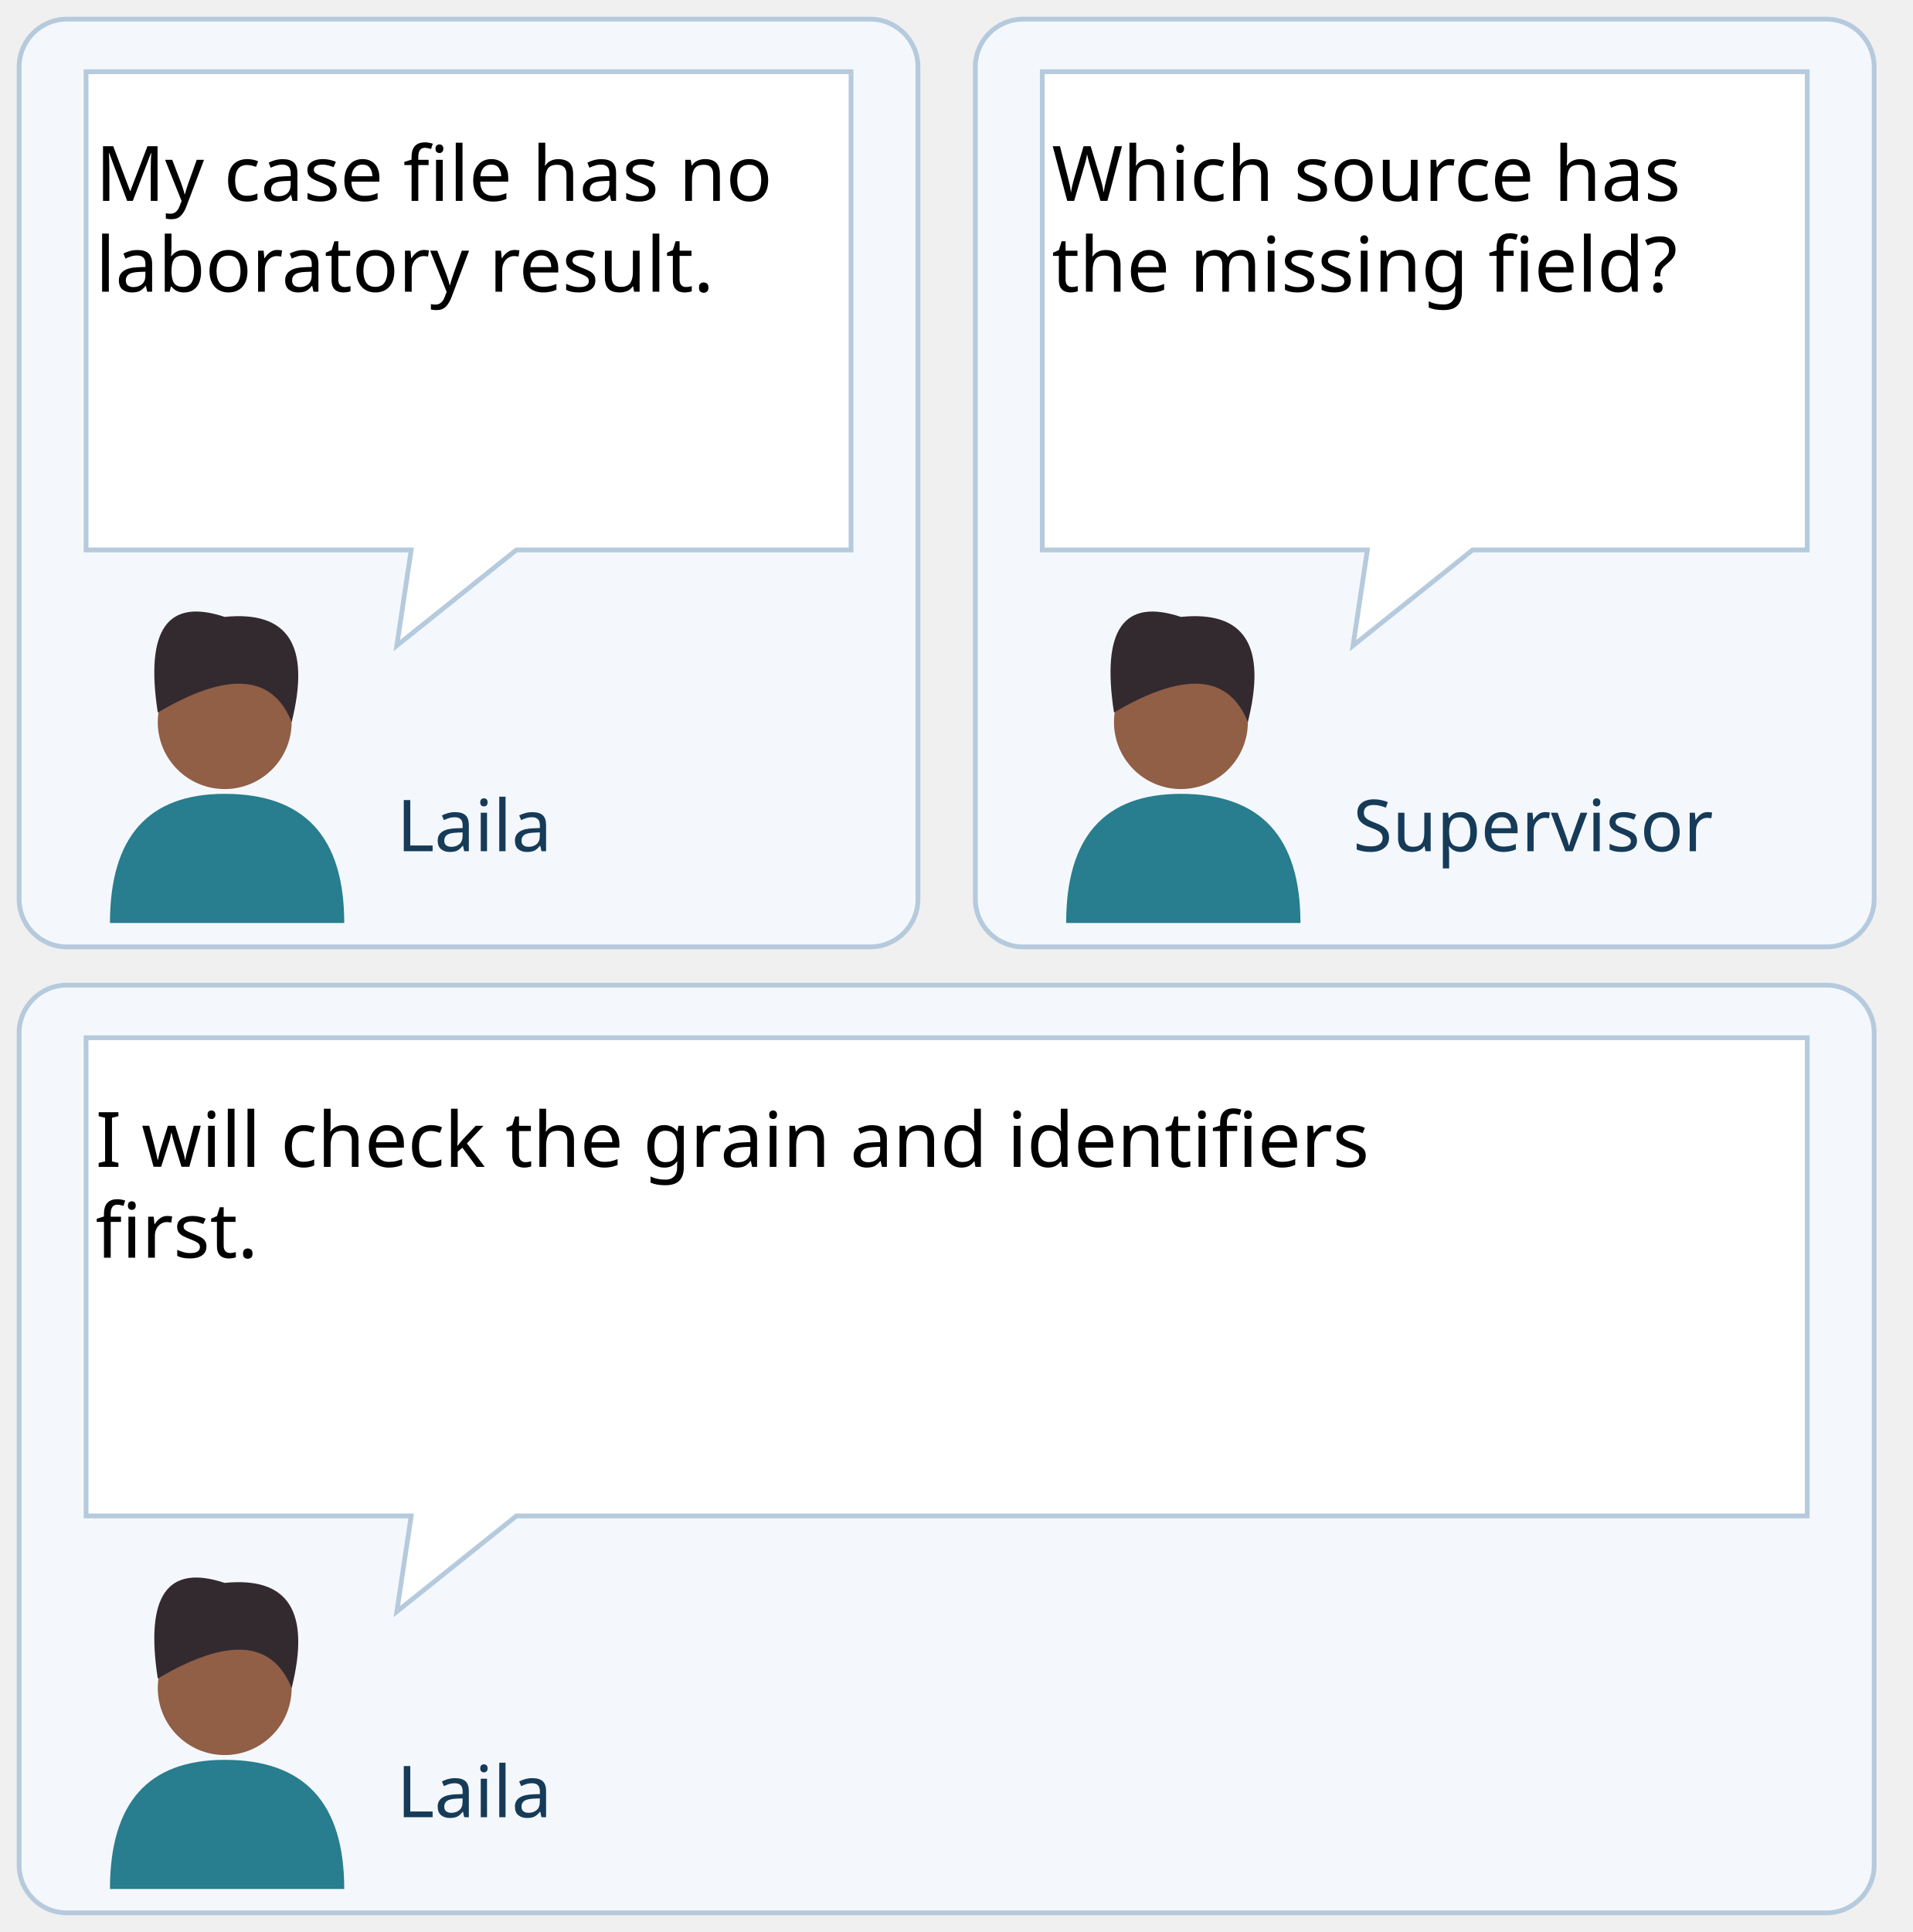
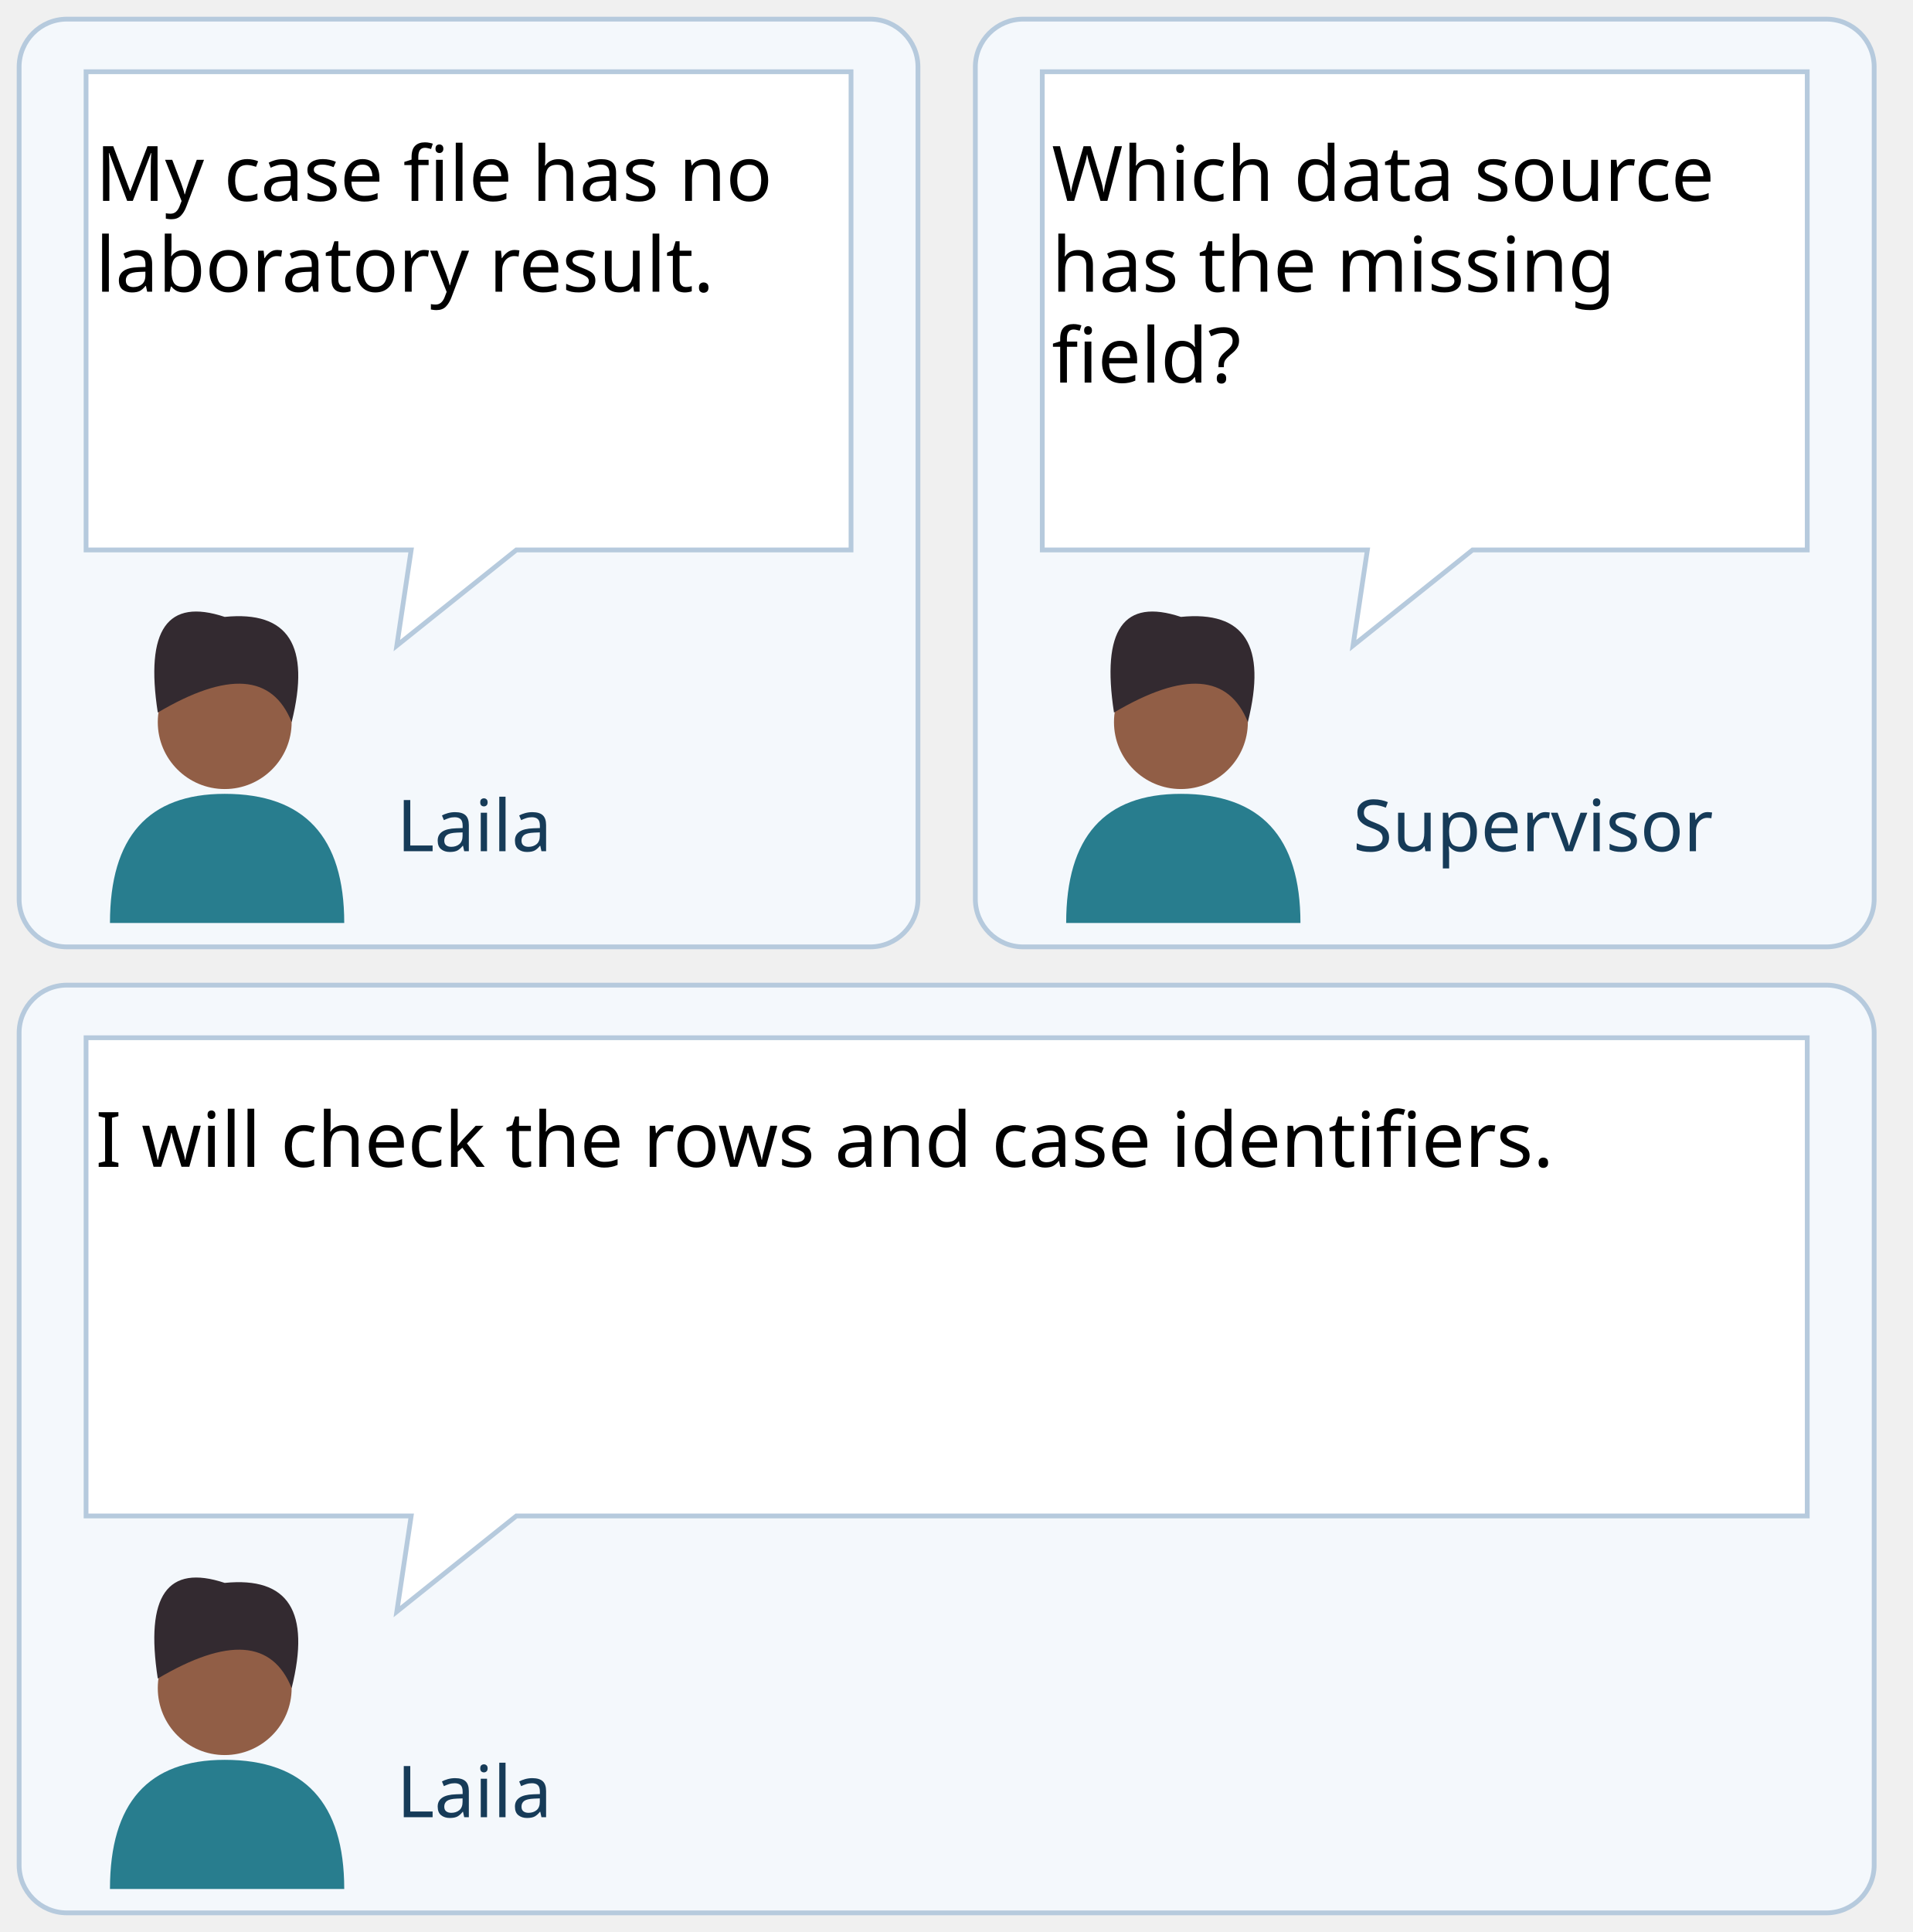
<svg xmlns="http://www.w3.org/2000/svg" viewBox="0 0 400 404" role="img">
  <g transform="translate(0,0)">
    <rect x="4" y="4" width="188" height="194" rx="10" fill="#f4f8fc" stroke="#b6cadd" />
    <path d="M18 15H178V115H108l-25 20 3-20H18z" fill="white" stroke="#b6cadd" />
    <text font-family="sans-serif" font-size="16" y="23">
      <tspan x="20" dy="19">My case file has no</tspan>
      <tspan x="20" dy="19">laboratory result.</tspan>
    </text>
    <circle cx="47" cy="151" r="14" fill="#915e46" />
    <path d="M33 149q-4-26 14-20q20-2 14 22q-6-15-28-2" fill="#332a30" />
    <path d="M23 193q0-27 24-27q25 0 25 27" fill="#287d8e" />
    <text x="83" y="178" font-family="sans-serif" font-size="15" fill="#163b58">Laila</text>
  </g>
  <g transform="translate(0,0)">
    <rect x="204" y="4" width="188" height="194" rx="10" fill="#f4f8fc" stroke="#b6cadd" />
    <path d="M218 15H378V115H308l-25 20 3-20H218z" fill="white" stroke="#b6cadd" />
    <text font-family="sans-serif" font-size="16" y="23">
-       <tspan x="220" dy="19">Which source has</tspan>
-       <tspan x="220" dy="19">the missing field?</tspan>
+       <tspan x="220" dy="19">Which data source</tspan>
+       <tspan x="220" dy="19">has the missing</tspan>
+       <tspan x="220" dy="19">field?</tspan>
    </text>
    <circle cx="247" cy="151" r="14" fill="#915e46" />
    <path d="M233 149q-4-26 14-20q20-2 14 22q-6-15-28-2" fill="#332a30" />
    <path d="M223 193q0-27 24-27q25 0 25 27" fill="#287d8e" />
    <text x="283" y="178" font-family="sans-serif" font-size="15" fill="#163b58">Supervisor</text>
  </g>
  <g transform="translate(0,202)">
    <rect x="4" y="4" width="388" height="194" rx="10" fill="#f4f8fc" stroke="#b6cadd" />
    <path d="M18 15H378V115H108l-25 20 3-20H18z" fill="white" stroke="#b6cadd" />
    <text font-family="sans-serif" font-size="16" y="23">
-       <tspan x="20" dy="19">I will check the grain and identifiers</tspan>
-       <tspan x="20" dy="19">first.</tspan>
+       <tspan x="20" dy="19">I will check the rows and case identifiers.</tspan>
    </text>
    <circle cx="47" cy="151" r="14" fill="#915e46" />
    <path d="M33 149q-4-26 14-20q20-2 14 22q-6-15-28-2" fill="#332a30" />
    <path d="M23 193q0-27 24-27q25 0 25 27" fill="#287d8e" />
    <text x="83" y="178" font-family="sans-serif" font-size="15" fill="#163b58">Laila</text>
  </g>
</svg>
